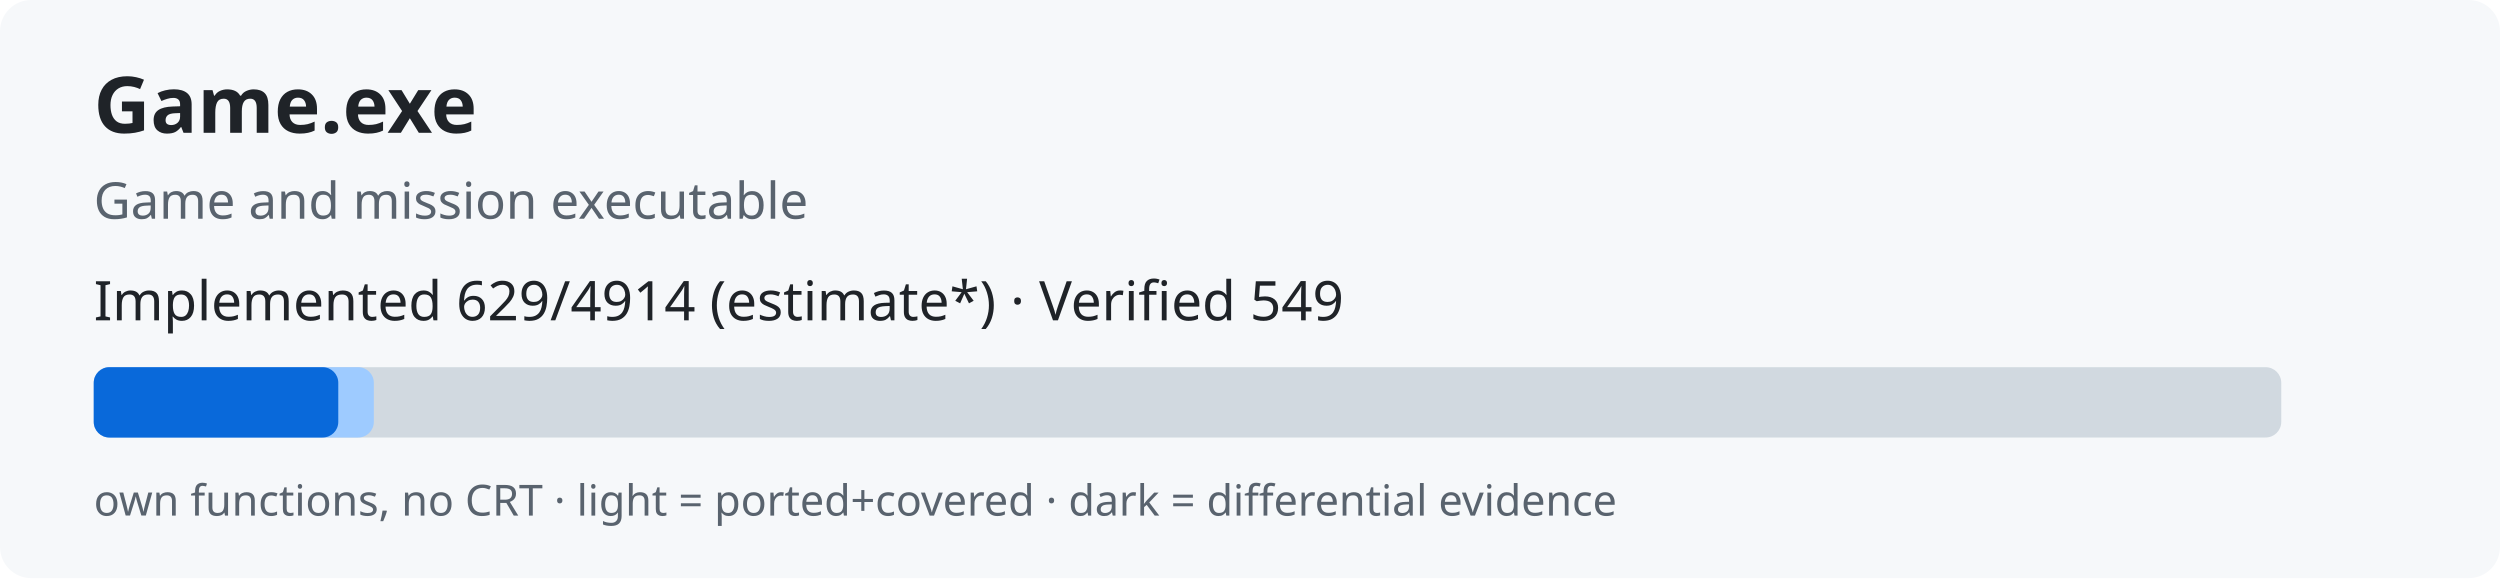
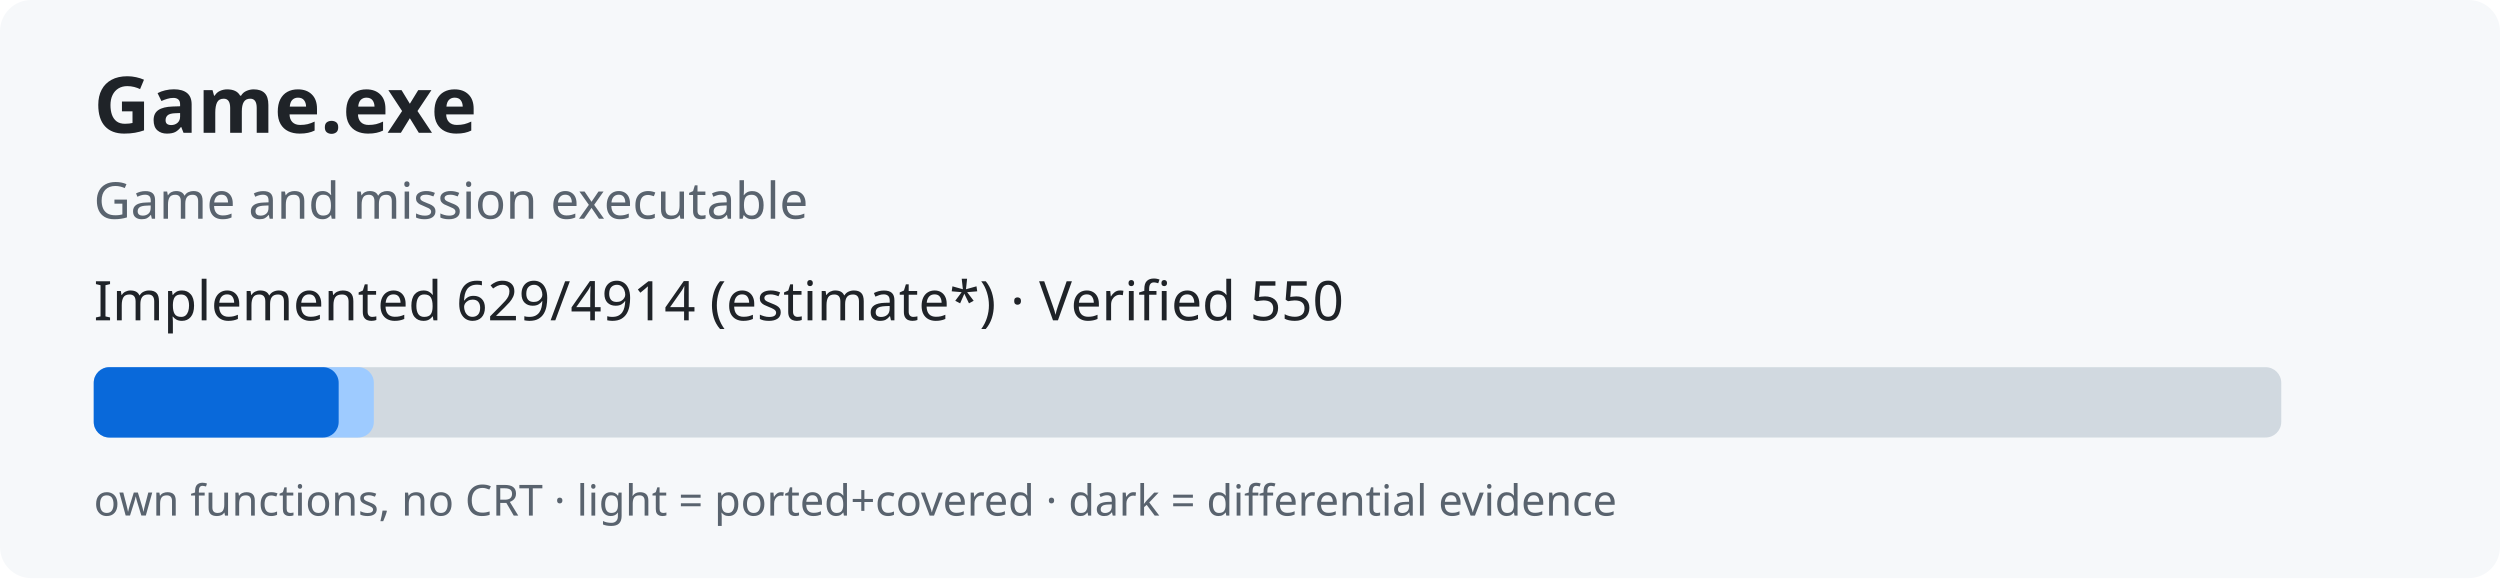
<svg xmlns="http://www.w3.org/2000/svg" width="640" height="148" role="img">
  <rect width="640" height="148" rx="8" fill="#f6f8fa" />
  <text x="24" y="34" font-family="sans-serif" font-size="20" font-weight="bold" fill="#1f2328">Game.exe</text>
  <text x="24" y="56" font-family="sans-serif" font-size="13" fill="#59636e">Game and mission executable</text>
-   <text x="24" y="82" font-family="sans-serif" font-size="14" fill="#1f2328">Implemented 629/4914 (estimate*) · Verified 549</text>
+   <text x="24" y="82" font-family="sans-serif" font-size="14" fill="#1f2328">Implemented 629/4914 (estimate*) · Verified 550</text>
  <rect x="24" y="94" width="560" height="18" rx="4" fill="#d1d9e0" />
  <rect x="24" y="94" width="71.7" height="18" rx="4" fill="#9ecbff" />
-   <rect x="24" y="94" width="62.6" height="18" rx="4" fill="#0969da" />
+   <rect x="24" y="94" width="62.7" height="18" rx="4" fill="#0969da" />
  <text x="24" y="132" font-family="sans-serif" font-size="11" fill="#59636e">own functions, no CRT · light = ported+covered · dark = differential evidence</text>
</svg>
